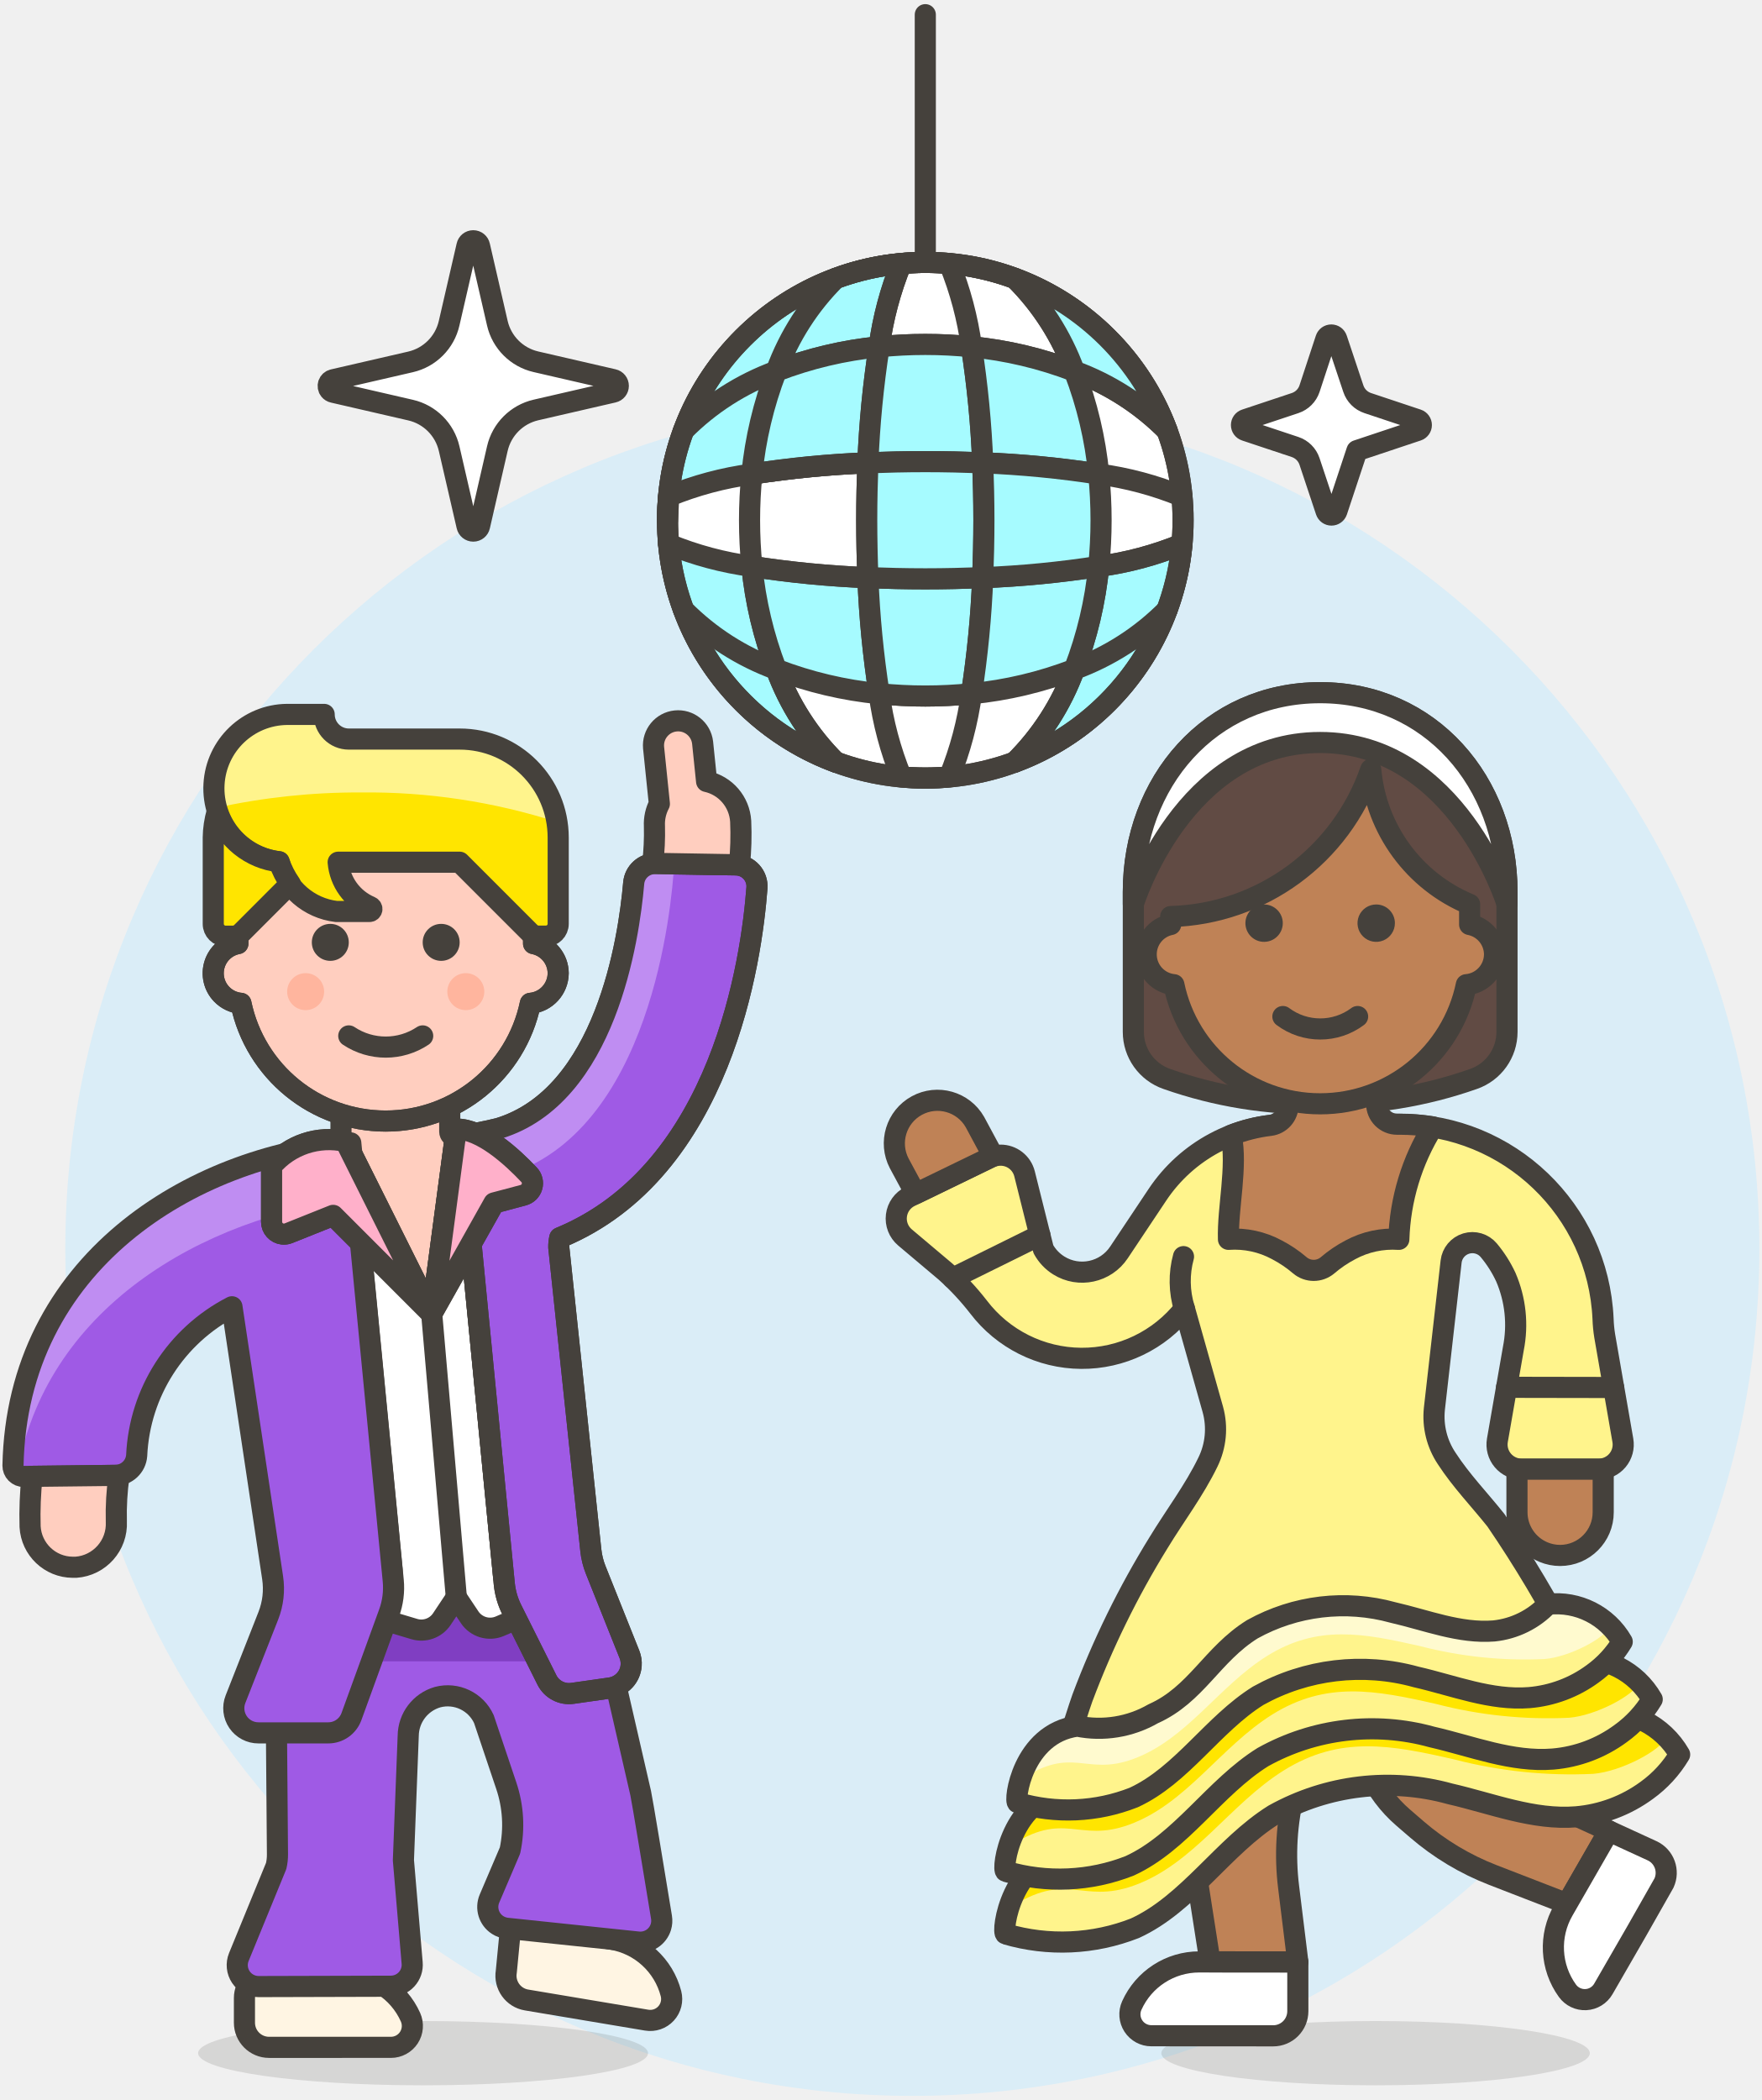
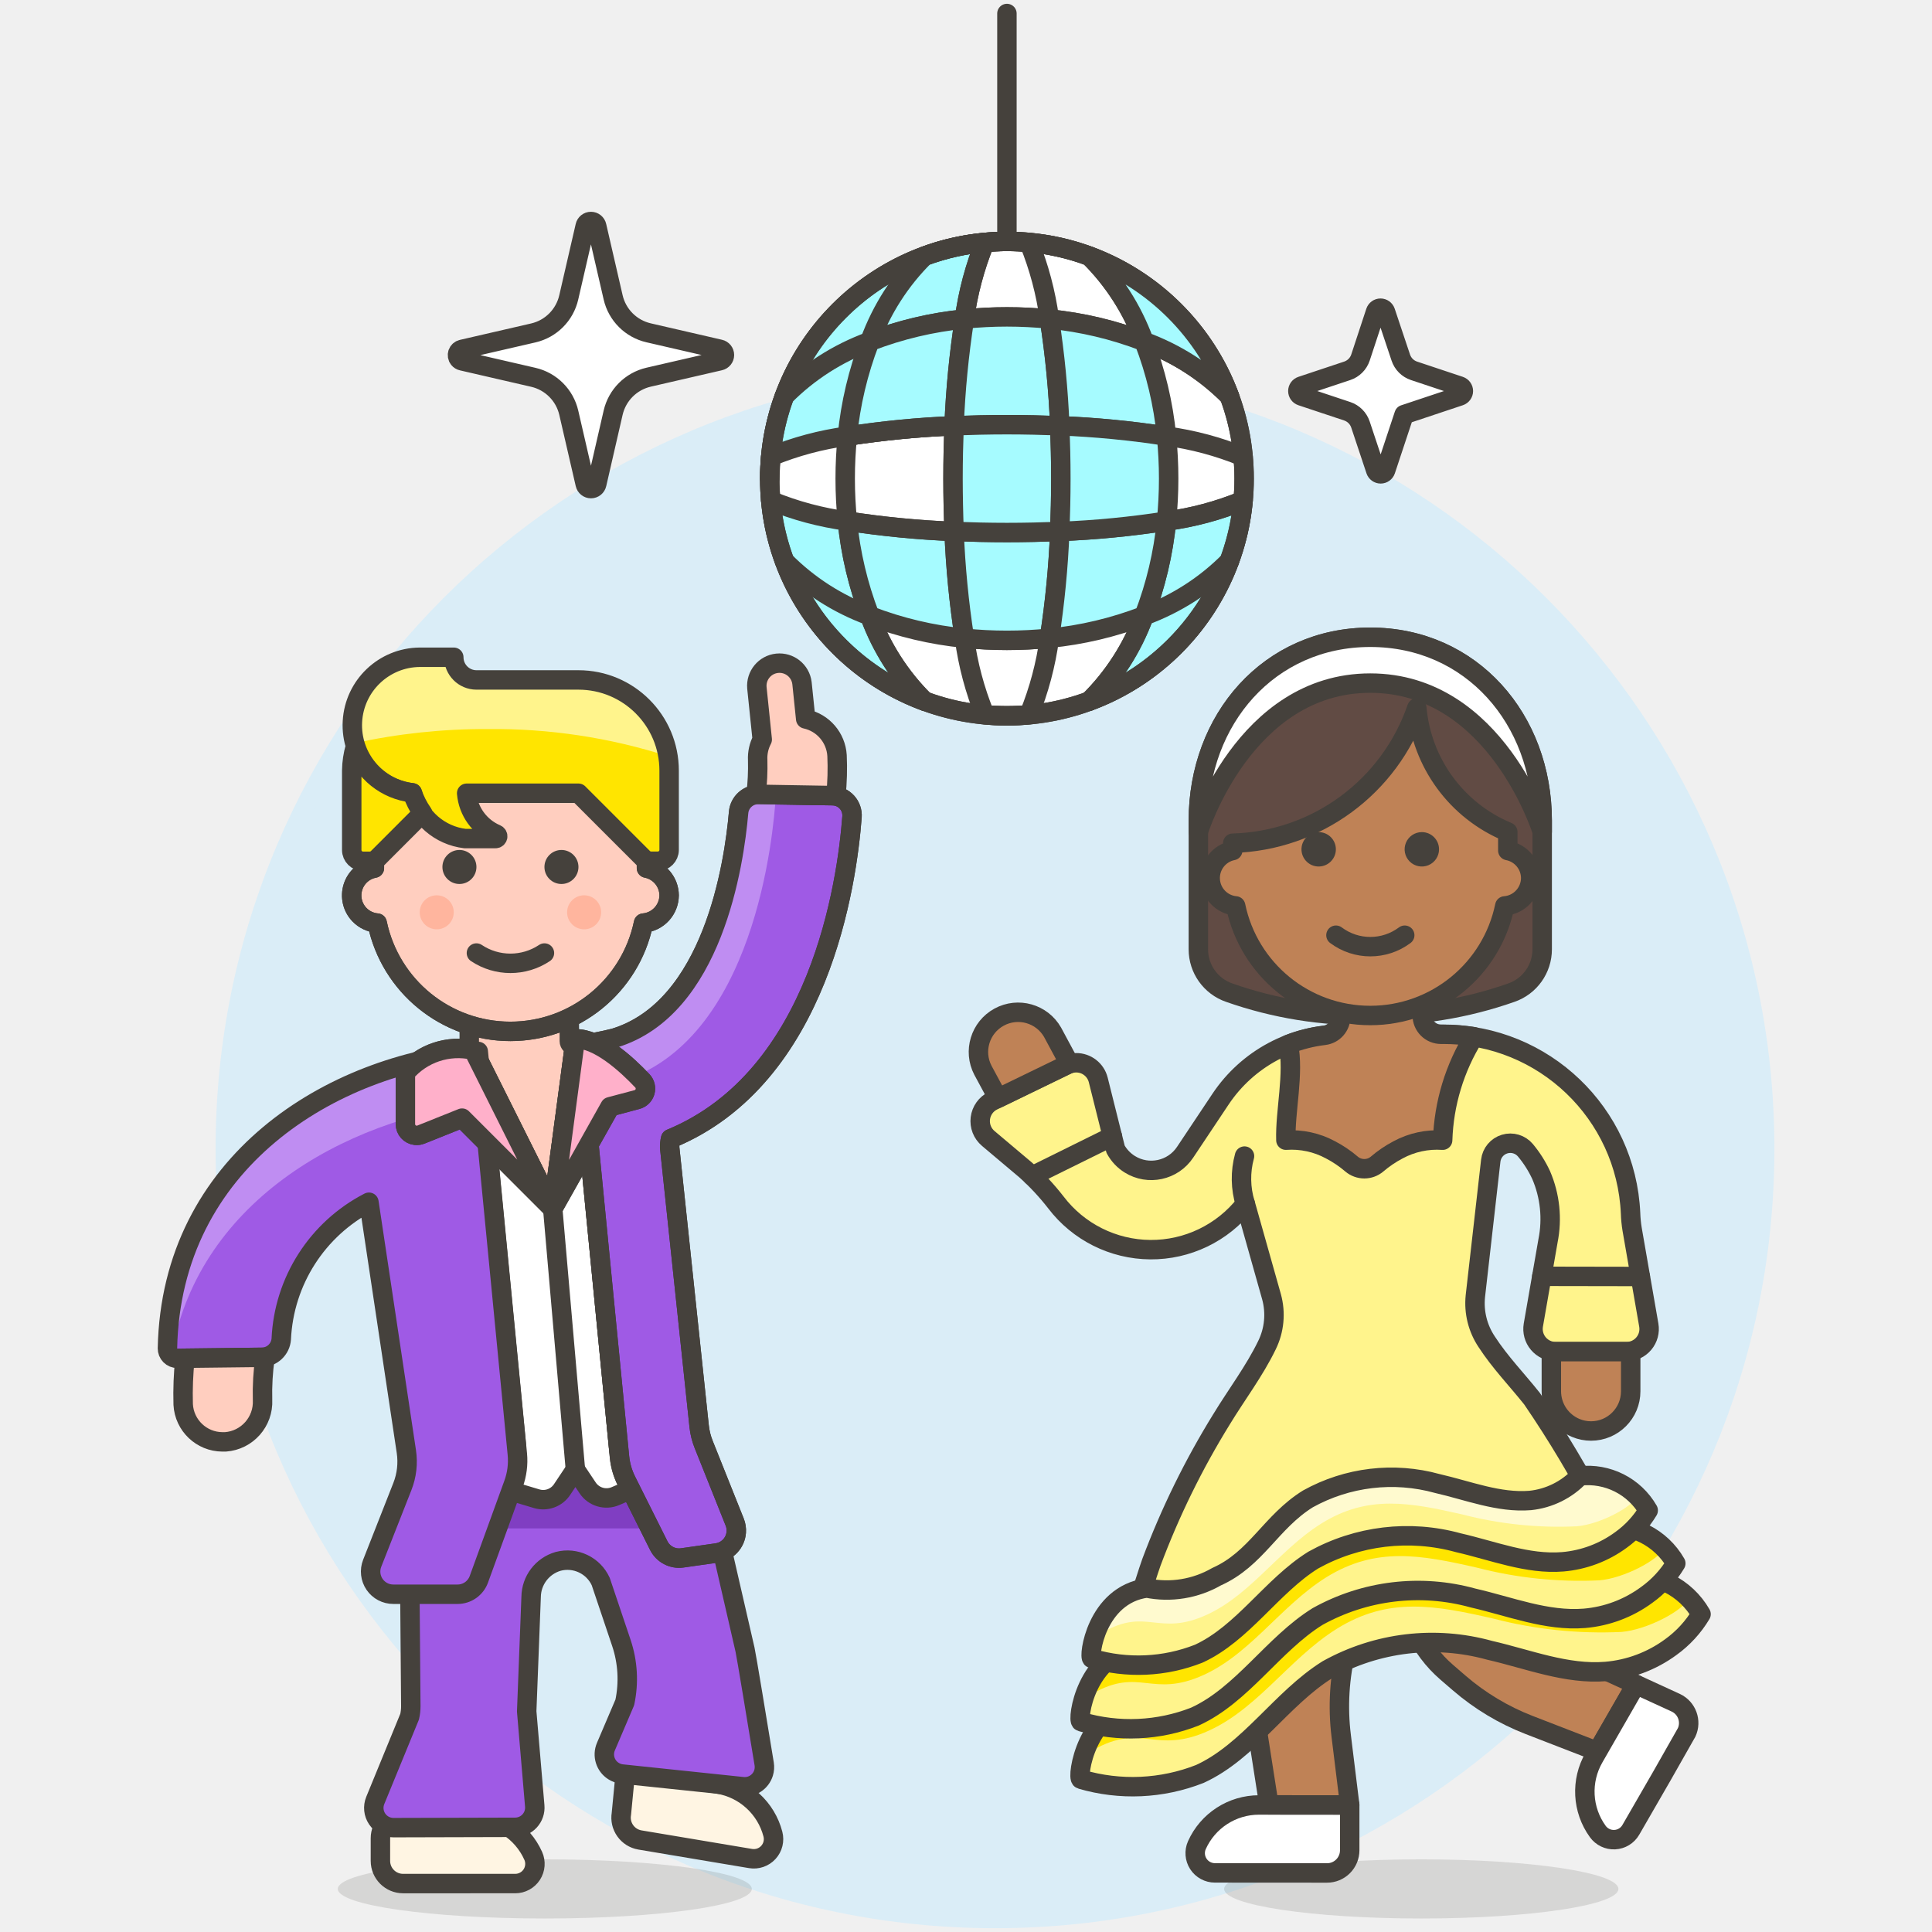
- <svg xmlns="http://www.w3.org/2000/svg" width="417" height="497" fill="none" viewBox="39 -1 417 497">
+ <svg xmlns="http://www.w3.org/2000/svg" width="497" height="497" fill="none" viewBox="-1 -1 497 497">
  <path fill="#daedf7" stroke="#daedf7" stroke-miterlimit="10" stroke-width="5" d="M254.96 492.525c109.352 0 198-88.648 198-198s-88.648-198-198-198-198 88.648-198 198 88.647 198 198 198Z" />
  <path fill="#fff" stroke="#45413c" stroke-linecap="round" stroke-linejoin="round" stroke-width="5" d="M156.727 105.168a12.19 12.19 0 0 1 9.123-9.138l18.315-4.222a1.52 1.52 0 0 0 1.197-1.485 1.52 1.52 0 0 0-1.197-1.485l-18.315-4.223a12.17 12.17 0 0 1-9.123-9.123l-4.222-18.315a1.519 1.519 0 0 0-2.97 0l-4.223 18.315a12.17 12.17 0 0 1-9.118 9.153l-18.315 4.222a1.52 1.52 0 0 0-.86 2.44c.218.269.521.457.86.53l18.315 4.223a12.17 12.17 0 0 1 9.123 9.123l4.227 18.315a1.52 1.52 0 0 0 2.97 0zm203.475.48 14.325-4.777a1.35 1.35 0 0 0 .92-1.277 1.35 1.35 0 0 0-.92-1.277l-11.776-3.925a5.37 5.37 0 0 1-3.4-3.401L355.41 79.2a1.35 1.35 0 0 0-1.277-.92 1.35 1.35 0 0 0-1.277.92l-3.881 11.79a5.39 5.39 0 0 1-3.406 3.402l-11.78 3.925a1.346 1.346 0 0 0 0 2.554l11.78 3.925a5.38 5.38 0 0 1 3.401 3.401l3.925 11.781a1.35 1.35 0 0 0 1.277.92 1.35 1.35 0 0 0 1.278-.92z" />
  <path stroke="#45413c" stroke-linecap="round" stroke-linejoin="round" stroke-width="5" d="M197.287 116.464a80 80 0 0 1 19.691-5.272m0 21.859a79.8 79.8 0 0 1-19.69-5.272" />
  <path fill="#a6fbff" d="M197.287 127.78a79.8 79.8 0 0 0 19.691 5.271 108 108 0 0 1 0-21.86 80 80 0 0 0-19.69 5.273 61 61 0 0 0 0 11.326" />
  <path stroke="#45413c" stroke-linecap="round" stroke-linejoin="round" stroke-width="5" d="M197.287 127.78a79.8 79.8 0 0 0 19.691 5.271 108 108 0 0 1 0-21.86 80 80 0 0 0-19.69 5.273v0a61 61 0 0 0 0 11.326" />
  <path fill="#fff" stroke="#45413c" stroke-linecap="round" stroke-linejoin="round" stroke-width="5" d="M258.029 183.14c33.7 0 61.018-27.319 61.018-61.019s-27.319-61.018-61.018-61.018-61.019 27.319-61.019 61.018 27.32 61.02 61.019 61.02" />
  <path fill="#a6fbff" stroke="#45413c" stroke-linecap="round" stroke-linejoin="round" stroke-width="5" d="M318.78 127.78a61.07 61.07 0 0 1-39.6 51.583v0a60 60 0 0 0 14.127-21.953 93.5 93.5 0 0 0 5.772-24.349 79.8 79.8 0 0 0 19.701-5.282" />
  <path fill="#a6fbff" d="M197.287 127.78a79.8 79.8 0 0 0 19.691 5.271 93.5 93.5 0 0 0 5.772 24.359 60 60 0 0 0 14.093 21.968 61.07 61.07 0 0 1-39.57-51.584" />
  <path stroke="#45413c" stroke-linecap="round" stroke-linejoin="round" stroke-width="5" d="M197.287 127.78a79.8 79.8 0 0 0 19.691 5.271 93.5 93.5 0 0 0 5.772 24.359 60 60 0 0 0 14.093 21.968v0a61.07 61.07 0 0 1-39.57-51.584" />
  <path fill="#a6fbff" d="M252.341 61.38a81 81 0 0 0-5.242 19.691 241 241 0 0 0-2.663 27.458 242 242 0 0 0-27.458 2.663 80 80 0 0 0-19.69 5.272l-.278 5.657a61.025 61.025 0 0 1 61.019-61.018" />
  <path stroke="#45413c" stroke-linecap="round" stroke-linejoin="round" stroke-width="5" d="M252.341 61.38a81 81 0 0 0-5.242 19.691 241 241 0 0 0-2.663 27.458 242 242 0 0 0-27.458 2.663 80 80 0 0 0-19.69 5.272l-.278 5.657a61.025 61.025 0 0 1 61.019-61.018" />
  <path stroke="#45413c" stroke-linecap="round" stroke-linejoin="round" stroke-width="5" d="M247.1 81.071a93.4 93.4 0 0 0-24.35 5.772 60.1 60.1 0 0 1 14.093-21.968 60 60 0 0 1 15.503-3.495h.03a58 58 0 0 1 11.315 0h.03a60 60 0 0 1 15.504 3.495 60 60 0 0 1 14.087 21.968 93.3 93.3 0 0 0-24.349-5.772 108 108 0 0 0-21.859 0zm21.858 82.101a81.6 81.6 0 0 1-5.242 19.69h-.03a58 58 0 0 1-11.315 0h-.03a81 81 0 0 1-5.242-19.69c7.268.739 14.592.739 21.86 0" />
  <path fill="#a6fbff" stroke="#45413c" stroke-linecap="round" stroke-linejoin="round" stroke-width="5" d="M247.1 81.071a241 241 0 0 0-2.664 27.458 242 242 0 0 0-27.458 2.663 93.5 93.5 0 0 1 5.772-24.35 93.4 93.4 0 0 1 24.349-5.77" />
  <path fill="#a6fbff" stroke="#45413c" stroke-linecap="round" stroke-linejoin="round" stroke-width="5" d="M271.621 108.529c-4.385-.164-8.91-.277-13.592-.277s-9.207.113-13.593.277a241 241 0 0 1 2.663-27.458 108 108 0 0 1 21.86 0 242 242 0 0 1 2.662 27.458" />
  <path fill="#a6fbff" stroke="#45413c" stroke-linecap="round" stroke-linejoin="round" stroke-width="5" d="M299.079 111.192a242 242 0 0 0-27.458-2.663 242 242 0 0 0-2.663-27.458 93.3 93.3 0 0 1 24.35 5.772 93.5 93.5 0 0 1 5.771 24.349m-51.979 51.98a93.4 93.4 0 0 1-24.35-5.762 93.5 93.5 0 0 1-5.767-24.349 241 241 0 0 0 27.458 2.663 241 241 0 0 0 2.658 27.448" />
  <path fill="#a6fbff" stroke="#45413c" stroke-linecap="round" stroke-linejoin="round" stroke-width="5" d="M271.621 135.714a242 242 0 0 1-2.663 27.458c-7.267.739-14.591.739-21.859 0a241 241 0 0 1-2.663-27.458c4.386.164 8.91.277 13.593.277s9.207-.114 13.592-.277" />
  <path fill="#a6fbff" stroke="#45413c" stroke-linecap="round" stroke-linejoin="round" stroke-width="5" d="M299.079 133.051a93.5 93.5 0 0 1-5.772 24.359 93.3 93.3 0 0 1-24.349 5.772 242 242 0 0 0 2.663-27.458 241 241 0 0 0 27.458-2.673" />
  <path stroke="#45413c" stroke-linecap="round" stroke-linejoin="round" stroke-width="5" d="M244.159 122.121c0 4.658.114 9.207.277 13.593a241 241 0 0 1-27.458-2.663 108 108 0 0 1 0-21.86 242 242 0 0 1 27.458-2.662 365 365 0 0 0-.277 13.592" />
  <path fill="#a6fbff" stroke="#45413c" stroke-linecap="round" stroke-linejoin="round" stroke-width="5" d="M271.899 122.121c0 4.658-.114 9.207-.278 13.593-4.385.163-8.91.277-13.592.277s-9.207-.114-13.593-.277a365 365 0 0 1-.277-13.593c0-4.658.114-9.207.277-13.592 4.386-.164 8.91-.277 13.593-.277s9.207.113 13.592.277c.164 4.385.278 8.934.278 13.592" />
  <path fill="#a6fbff" stroke="#45413c" stroke-linecap="round" stroke-linejoin="round" stroke-width="5" d="M299.633 122.121c0 3.65-.185 7.299-.554 10.93a241 241 0 0 1-27.458 2.663c.164-4.386.278-8.935.278-13.593s-.114-9.207-.278-13.592a242 242 0 0 1 27.458 2.663c.37 3.631.554 7.28.554 10.93" />
  <path stroke="#45413c" stroke-linecap="round" stroke-linejoin="round" stroke-width="5" d="M258.029 61.103V2.475m0 180.665c33.7 0 61.018-27.319 61.018-61.019s-27.319-61.018-61.018-61.018-61.019 27.319-61.019 61.018 27.32 61.02 61.019 61.02" />
  <path stroke="#45413c" stroke-linecap="round" stroke-linejoin="round" stroke-width="5" d="M293.307 86.843a60.15 60.15 0 0 1 21.958 14.073m.01 42.396a60 60 0 0 1-21.968 14.098m-92.525-56.48a60 60 0 0 1 21.968-14.087m0 70.567a60 60 0 0 1-21.963-14.088m98.292-32.13a79.8 79.8 0 0 1 19.701 5.282m0 11.306a79.8 79.8 0 0 1-19.691 5.271m-62.251 46.317a60 60 0 0 1-14.088-21.958" />
  <path stroke="#45413c" stroke-linecap="round" stroke-linejoin="round" stroke-width="5" d="M293.307 157.41a60 60 0 0 1-14.087 21.968M263.716 61.38a81.6 81.6 0 0 1 5.242 19.691m-21.858 0a81 81 0 0 1 5.241-19.691" />
  <path fill="#a6fbff" d="M279.215 64.88a61.22 61.22 0 0 1 36.05 36.036 60.15 60.15 0 0 0-21.958-14.073 60 60 0 0 0-14.087-21.968" />
  <path stroke="#45413c" stroke-linecap="round" stroke-linejoin="round" stroke-width="5" d="M279.215 64.88a61.22 61.22 0 0 1 36.05 36.036 60.15 60.15 0 0 0-21.958-14.073 60 60 0 0 0-14.087-21.968" />
  <path fill="#45413c" d="M139.145 492.525c29.407 0 53.247-3.406 53.247-7.608s-23.84-7.608-53.247-7.608c-29.408 0-53.248 3.406-53.248 7.608s23.84 7.608 53.247 7.608" opacity=".15" />
  <path fill="#fff5e3" stroke="#45413c" stroke-linecap="round" stroke-linejoin="round" stroke-width="5" d="M158.846 465.612a5.83 5.83 0 0 0 4.786 6.717l28.443 4.772a5.07 5.07 0 0 0 5.752-6.277 17.5 17.5 0 0 0-14.043-12.87l-23.81-3.994zm-27.31 17.928a5.068 5.068 0 0 0 4.634-7.137 17.5 17.5 0 0 0-15.98-10.356h-17.497a5.83 5.83 0 0 0-5.831 5.832v5.83a5.83 5.83 0 0 0 5.83 5.832z" />
  <path fill="#9f5ae5" d="M180.002 377.037h-75.82l.496 60.84a11.8 11.8 0 0 1-.302 2.727l-8.841 21.558a5.073 5.073 0 0 0 4.707 6.994l31.28-.084a5.07 5.07 0 0 0 3.727-1.643 5.06 5.06 0 0 0 1.312-3.857l-2.07-24.324 1.139-29.442a9.63 9.63 0 0 1 6.96-9.153 9.41 9.41 0 0 1 10.954 5.212l5.292 15.731a29.1 29.1 0 0 1 .89 15.345l-4.86 11.385a5.076 5.076 0 0 0 1.924 6.253c.667.43 1.425.697 2.214.781l31.041 3.257a5.073 5.073 0 0 0 5.54-5.865c-1.634-9.95-4.58-27.869-4.926-29.369l-10.662-46.371z" />
  <path fill="#803ec2" d="m104.306 392.174-.123-15.137h75.819l3.485 15.137z" />
  <path stroke="#45413c" stroke-linecap="round" stroke-linejoin="round" stroke-width="5" d="M180.002 377.037h-75.82l.496 60.84a11.8 11.8 0 0 1-.302 2.727l-8.841 21.558a5.073 5.073 0 0 0 4.707 6.994l31.28-.084a5.07 5.07 0 0 0 3.727-1.643 5.06 5.06 0 0 0 1.312-3.857l-2.07-24.324 1.139-29.442a9.63 9.63 0 0 1 6.96-9.153 9.41 9.41 0 0 1 10.954 5.212l5.292 15.731a29.1 29.1 0 0 1 .89 15.345l-4.86 11.385a5.076 5.076 0 0 0 1.924 6.253c.667.43 1.425.697 2.214.781l31.046 3.257a5.07 5.07 0 0 0 5.379-3.556 5.1 5.1 0 0 0 .155-2.304c-1.638-10.014-4.593-27.923-4.925-29.374l-10.662-46.371z" />
  <path fill="#fff" stroke="#45413c" stroke-linecap="round" stroke-linejoin="round" stroke-width="5" d="m122.003 269.775 9.816 100.861a5.835 5.835 0 0 1-5.807 6.4h-13.984l25.028 7.505a5.83 5.83 0 0 0 6.529-2.351l3.435-5.153 3.143 4.707a5.83 5.83 0 0 0 7.148 2.129l15.939-6.836h-9.276a5.834 5.834 0 0 1-5.802-5.267l-10.167-103.975a119 119 0 0 1-17.553 1.341h-.267c-2.74.006-5.475.22-8.182.639" />
  <path fill="#ffcebf" stroke="#45413c" stroke-linecap="round" stroke-linejoin="round" stroke-width="5" d="m141.189 309.964 5.598-41.99a1.16 1.16 0 0 1-1.227-.67 1.2 1.2 0 0 1-.104-.484v-17.325h-25.74v19.389a13 13 0 0 1 1.084.243z" />
  <path fill="#9f5ae5" stroke="#45413c" stroke-linecap="round" stroke-linejoin="round" stroke-width="5" d="M157.054 266.048a85 85 0 0 1-9.049 1.747l10.36 106.01a17.5 17.5 0 0 0 1.763 6.122l8.335 16.672a5.84 5.84 0 0 0 6.044 3.163l8.91-1.272a5.83 5.83 0 0 0 4.985-5.34 5.8 5.8 0 0 0-.396-2.58l-8-20.023a17.4 17.4 0 0 1-1.153-4.658l-7.583-71.67a9.3 9.3 0 0 1 .238-2.278c38.456-15.84 45.41-66.072 46.668-82.808a5.07 5.07 0 0 0-1.317-3.792 5.08 5.08 0 0 0-3.658-1.653l-19.072-.307a5.066 5.066 0 0 0-5.128 4.633c-1.144 13.251-6.633 50.317-31.947 58.034" />
  <path fill="#bf8df2" d="M158.33 277.294c-2.994.693-6.038 1.337-9.211 1.812l-1.114-11.311a85 85 0 0 0 9.044-1.752c25.314-7.717 30.804-44.803 31.957-58.044a5.07 5.07 0 0 1 5.128-4.633l4.455.074c-.589 10.138-5.41 63.637-40.258 73.854" />
  <path stroke="#45413c" stroke-linecap="round" stroke-linejoin="round" stroke-width="5" d="M157.054 266.048a85 85 0 0 1-9.049 1.747l10.36 106.01a17.5 17.5 0 0 0 1.763 6.122l8.335 16.672a5.84 5.84 0 0 0 6.044 3.163l8.91-1.272a5.83 5.83 0 0 0 4.985-5.34 5.8 5.8 0 0 0-.396-2.58l-8-20.023a17.4 17.4 0 0 1-1.153-4.658l-7.583-71.67a9.3 9.3 0 0 1 .238-2.278c38.456-15.84 45.41-66.072 46.668-82.808a5.07 5.07 0 0 0-1.317-3.792 5.08 5.08 0 0 0-3.658-1.653l-19.072-.307a5.066 5.066 0 0 0-5.128 4.633c-1.144 13.251-6.633 50.317-31.947 58.034" />
  <path fill="#9f5ae5" d="M42.075 345.837a2.534 2.534 0 0 0 2.564 2.589l21.706-.258a5.084 5.084 0 0 0 5.01-4.722 41.73 41.73 0 0 1 22.551-35.175l9.628 64.132a17.47 17.47 0 0 1-1.02 8.99l-7.771 19.755a5.832 5.832 0 0 0 5.445 7.965h16.518a5.83 5.83 0 0 0 5.48-3.842l8.91-24.512a17.5 17.5 0 0 0 .99-7.668l-10.054-103.603c-37.882 3.208-78.967 28.418-79.957 76.349" />
  <path fill="#bf8df2" d="M42.956 348.445a.9.9 0 0 1-.647-.262.9.9 0 0 1-.269-.643c.035-49.055 41.65-74.795 79.963-78.052l1.252 13.157c-36.358 4.386-74.012 26.156-80.299 65.8" />
  <path stroke="#45413c" stroke-linecap="round" stroke-linejoin="round" stroke-width="5" d="M42.075 345.837a2.534 2.534 0 0 0 2.564 2.589l21.716-.263a5.07 5.07 0 0 0 5-4.707 41.73 41.73 0 0 1 22.552-35.185l9.627 64.132a17.47 17.47 0 0 1-1.02 8.99l-7.771 19.755a5.832 5.832 0 0 0 5.445 7.965h16.518a5.83 5.83 0 0 0 5.48-3.842l8.91-24.512a17.5 17.5 0 0 0 .99-7.668l-10.054-103.603c-37.882 3.208-78.967 28.418-79.957 76.349" />
  <path fill="#87898c" stroke="#45413c" stroke-linecap="round" stroke-linejoin="round" stroke-width="5" d="m141.189 309.964 9.33-16.563 5.446-9.682 6.93-1.866a2.92 2.92 0 0 0 1.356-4.831c-4.064-4.292-11.281-10.89-17.226-10.796l-.233 1.747zm-37.907-34.992v13.187a2.92 2.92 0 0 0 2.604 2.9c.474.051.953-.015 1.395-.192l10.578-4.232 23.33 23.329-18.954-37.966-1.46-2.857a17.86 17.86 0 0 0-17.493 5.831" />
  <path fill="#ffb0ca" stroke="#45413c" stroke-linecap="round" stroke-linejoin="round" stroke-width="5" d="m141.189 309.964 14.736-26.265 6.93-1.836a2.91 2.91 0 0 0 2.064-2.02 2.91 2.91 0 0 0-.688-2.806c-4.059-4.307-11.266-10.89-17.226-10.811zm0 0-20.409-40.823a17.86 17.86 0 0 0-17.493 5.832v13.186a2.914 2.914 0 0 0 2.604 2.9c.474.051.953-.015 1.395-.192l10.578-4.232z" />
  <path stroke="#45413c" stroke-linecap="round" stroke-linejoin="round" stroke-width="5" d="m141.189 309.964 5.831 67.073" />
  <path fill="#ffcebf" stroke="#45413c" stroke-linecap="round" stroke-linejoin="round" stroke-width="5" d="M193.911 194.535a10.2 10.2 0 0 1 1.169-5.292l-1.372-13.305a5.833 5.833 0 0 1 11.603-1.198l.95 9.207a10.27 10.27 0 0 1 8.064 9.405 70 70 0 0 1-.292 10.32l-20.533-.35c.348-2.916.486-5.852.411-8.787M46.124 360.296a10.16 10.16 0 0 0 10.093 9.622h.757a10.307 10.307 0 0 0 9.564-10.79c-.096-3.667.12-7.335.643-10.965l-20.592.238a88 88 0 0 0-.465 11.895m125.007-130.977a7.19 7.19 0 0 0-5.83-7v-4.668a34.995 34.995 0 0 0-59.593-24.476 35 35 0 0 0-10.396 24.476v4.668a7.141 7.141 0 0 0-3.827 11.995 7.15 7.15 0 0 0 4.545 2.148 34.995 34.995 0 0 0 34.256 27.857 34.994 34.994 0 0 0 34.257-27.857 7.22 7.22 0 0 0 6.588-7.143" />
  <path stroke="#45413c" stroke-linecap="round" stroke-linejoin="round" stroke-width="5" d="M171.131 229.319a7.19 7.19 0 0 0-5.83-7v-4.668a34.995 34.995 0 0 0-59.593-24.476 35 35 0 0 0-10.396 24.476v4.668a7.141 7.141 0 0 0-3.827 11.995 7.15 7.15 0 0 0 4.545 2.148 34.995 34.995 0 0 0 34.256 27.857 34.994 34.994 0 0 0 34.257-27.857 7.22 7.22 0 0 0 6.588-7.143" />
  <path fill="#45413c" d="M117.186 226.403a4.376 4.376 0 1 0 0-8.752 4.376 4.376 0 0 0 0 8.752m26.245 0a4.376 4.376 0 1 0 0-8.752 4.376 4.376 0 0 0 0 8.752" />
  <path fill="#ffb59e" d="M111.35 238.065a4.376 4.376 0 1 0 0-8.752 4.376 4.376 0 0 0 0 8.752m37.912 0a4.376 4.376 0 1 0 0-8.752 4.376 4.376 0 0 0 0 8.752" />
  <path stroke="#45413c" stroke-linecap="round" stroke-linejoin="round" stroke-width="5" d="M121.557 244.164a15.77 15.77 0 0 0 17.498 0" />
  <path fill="#ffe500" d="M171.131 197.238a23.327 23.327 0 0 0-23.329-23.325h-26.235a5.836 5.836 0 0 1-5.831-5.836h-8.757a17.498 17.498 0 0 0-1.915 34.873 16 16 0 0 0 13.578 11.771h7.81a.583.583 0 0 0 .228-1.119 12.6 12.6 0 0 1-7.633-10.543h28.755l16.642 16.642c.549.544 1.29.85 2.064.851h1.708a2.916 2.916 0 0 0 2.915-2.915z" />
  <path fill="#fff48c" d="M124.473 186.546a146.5 146.5 0 0 1 46.366 6.999 23.33 23.33 0 0 0-23.037-19.632h-26.235a5.836 5.836 0 0 1-5.831-5.836h-8.757a17.502 17.502 0 0 0-16.88 22.117 157.5 157.5 0 0 1 34.374-3.648" />
  <path stroke="#45413c" stroke-linecap="round" stroke-linejoin="round" stroke-width="5" d="M171.131 197.238a23.327 23.327 0 0 0-23.329-23.325h-26.235a5.836 5.836 0 0 1-5.831-5.836h-8.757a17.498 17.498 0 0 0-1.915 34.873 16 16 0 0 0 13.578 11.771h7.81a.583.583 0 0 0 .228-1.119 12.6 12.6 0 0 1-7.633-10.543h28.755l16.642 16.642c.549.544 1.29.85 2.064.851h1.708a2.916 2.916 0 0 0 2.915-2.915z" />
  <path fill="#ffe500" stroke="#45413c" stroke-linecap="round" stroke-linejoin="round" stroke-width="5" d="m107.712 208.167-11.543 11.549a2.93 2.93 0 0 1-2.06.851h-1.712a2.917 2.917 0 0 1-2.916-2.915v-20.414c.03-2.061.334-4.109.906-6.089a17.52 17.52 0 0 0 14.677 11.801 20.8 20.8 0 0 0 2.648 5.217" />
  <path fill="#614b44" stroke="#45413c" stroke-linecap="round" stroke-linejoin="round" stroke-width="5" d="M351.495 162.934c-26.062 0-44.224 21.112-44.224 47.174v33.1a11.8 11.8 0 0 0 7.95 11.153 104 104 0 0 0 36.274 5.87 104 104 0 0 0 36.278-5.87 11.8 11.8 0 0 0 7.95-11.153v-33.1c0-26.062-18.162-47.174-44.228-47.174" />
  <path fill="#fff" stroke="#45413c" stroke-linecap="round" stroke-linejoin="round" stroke-width="5" d="M395.723 210.108v2.831s-11.791-38.214-44.228-38.214c-32.438 0-44.224 38.214-44.224 38.214v-2.831c0-26.062 18.162-47.174 44.224-47.174s44.228 21.112 44.228 47.174" />
  <path fill="#45413c" d="M364.617 492.525c28.008 0 50.713-3.406 50.713-7.608s-22.705-7.608-50.713-7.608-50.713 3.406-50.713 7.608 22.705 7.608 50.713 7.608" opacity=".15" />
  <path fill="#bf8256" d="m346.208 463.32-2.183-17.73a61.7 61.7 0 0 1 1.371-22.553l4.505-18.008H325.25l-2.97 19.8a61.7 61.7 0 0 0 .054 18.671l3.094 19.8zm73.646-30.997-17.488-8.039a61.8 61.8 0 0 1-16.335-10.944 8.27 8.27 0 0 1-2.624-6.044v-2.267h-23.314a31.9 31.9 0 0 0 11.053 24.136l3.208 2.767a61.7 61.7 0 0 0 18.033 10.826l17.542 6.791z" />
  <path stroke="#45413c" stroke-linecap="round" stroke-linejoin="round" stroke-width="5" d="m419.854 432.323-17.488-8.039a61.8 61.8 0 0 1-16.335-10.944v0a8.27 8.27 0 0 1-2.624-6.044v-2.267h-23.314a31.9 31.9 0 0 0 11.053 24.136l3.208 2.767a61.7 61.7 0 0 0 18.033 10.826l17.542 6.791z" />
  <path fill="#fff" stroke="#45413c" stroke-linecap="round" stroke-linejoin="round" stroke-width="5" d="M432.878 444.659a5.76 5.76 0 0 0-2.787-7.633l-10.237-4.703-10.816 18.81a17.5 17.5 0 0 0 .99 19.018 5.07 5.07 0 0 0 4.368 2.093 5.06 5.06 0 0 0 4.131-2.529l7.92-13.73zm-121.35 36.135a5.07 5.07 0 0 1-4.628-7.143 17.5 17.5 0 0 1 15.979-10.331h23.329v11.662a5.84 5.84 0 0 1-1.71 4.125 5.83 5.83 0 0 1-4.126 1.706z" />
  <path stroke="#45413c" stroke-linecap="round" stroke-linejoin="round" stroke-width="5" d="m346.208 463.32-2.183-17.73a61.7 61.7 0 0 1 1.371-22.553l4.505-18.008H325.25l-2.97 19.8a61.7 61.7 0 0 0 .054 18.671l3.094 19.8z" />
  <path fill="#ff6242" d="M381.462 344.193a17.82 17.82 0 0 1-2.93-11.766l3.96-34.848a5.068 5.068 0 0 1 8.91-2.688 29 29 0 0 1 4.049 6.38 28.6 28.6 0 0 1 1.772 16.905l-3.777 21.7a5.837 5.837 0 0 0 5.747 6.832h18.21a5.826 5.826 0 0 0 5.743-6.831l-4.292-24.68a32 32 0 0 1-.396-4.075 48.17 48.17 0 0 0-48.07-46.035h-26.234a37.44 37.44 0 0 0-31.185 16.677l-9.108 13.657a10.46 10.46 0 0 1-14.24 3.072 10.46 10.46 0 0 1-3.645-3.864l-4.455-17.82a5.835 5.835 0 0 0-5.703-4.418 5.8 5.8 0 0 0-2.504.587l-18.884 9.172a5.835 5.835 0 0 0-1.218 9.702l9.633 8.118a63.5 63.5 0 0 1 7.786 8.356 30.8 30.8 0 0 0 48.728.376l6.732 23.869a17.63 17.63 0 0 1-1.173 12.479c-3.217 6.647-7.85 12.746-11.677 19.047a210 210 0 0 0-18.038 36.784c-.99 2.643-10.489 32.234-8.756 32.62a42.94 42.94 0 0 0 26.101-1.094c10.89-4.663 17.87-15.503 28.086-21.468a50.15 50.15 0 0 1 35.59-3.96c8.48 1.812 16.875 5.01 25.518 4.356a29.2 29.2 0 0 0 14.27-5.014 15.4 15.4 0 0 0 5.292-5.604 58.8 58.8 0 0 1-10.454-12.142 280 280 0 0 0-17.75-29.78c-3.877-4.87-8.233-9.36-11.638-14.602" />
  <path fill="#fff48c" d="M381.462 344.193a17.82 17.82 0 0 1-2.93-11.766l3.96-34.848a5.068 5.068 0 0 1 8.91-2.688 29 29 0 0 1 4.049 6.38 28.6 28.6 0 0 1 1.772 16.905l-3.777 21.7a5.837 5.837 0 0 0 5.747 6.832h18.21a5.826 5.826 0 0 0 5.743-6.831l-4.292-24.68a32 32 0 0 1-.396-4.075 48.17 48.17 0 0 0-48.07-46.035h-26.234a37.44 37.44 0 0 0-31.185 16.677l-9.108 13.657a10.46 10.46 0 0 1-14.24 3.072 10.46 10.46 0 0 1-3.645-3.864l-4.455-17.82a5.835 5.835 0 0 0-5.703-4.418 5.8 5.8 0 0 0-2.504.587l-18.884 9.172a5.835 5.835 0 0 0-1.218 9.702l9.633 8.118a63.5 63.5 0 0 1 7.786 8.356 30.8 30.8 0 0 0 48.728.376l6.732 23.869a17.63 17.63 0 0 1-1.173 12.479c-3.217 6.647-7.85 12.746-11.677 19.047a210 210 0 0 0-18.038 36.784c-.99 2.643-10.489 32.234-8.756 32.62a42.94 42.94 0 0 0 26.101-1.094c10.89-4.663 17.87-15.503 28.086-21.468a50.15 50.15 0 0 1 35.59-3.96c8.48 1.812 16.875 5.01 25.518 4.356a29.2 29.2 0 0 0 14.27-5.014 15.4 15.4 0 0 0 5.292-5.604 58.8 58.8 0 0 1-10.454-12.142 280 280 0 0 0-17.75-29.78c-3.877-4.87-8.233-9.36-11.638-14.602" />
  <path stroke="#45413c" stroke-linecap="round" stroke-linejoin="round" stroke-width="5" d="M381.462 344.193a17.82 17.82 0 0 1-2.93-11.766l3.96-34.848a5.068 5.068 0 0 1 8.91-2.688 29 29 0 0 1 4.049 6.38 28.6 28.6 0 0 1 1.772 16.905l-3.777 21.7a5.837 5.837 0 0 0 5.747 6.832h18.21a5.826 5.826 0 0 0 5.743-6.831l-4.292-24.68a32 32 0 0 1-.396-4.075 48.17 48.17 0 0 0-48.07-46.035h-26.234a37.44 37.44 0 0 0-31.185 16.677l-9.108 13.657a10.46 10.46 0 0 1-14.24 3.072 10.46 10.46 0 0 1-3.645-3.864l-4.455-17.82a5.835 5.835 0 0 0-5.703-4.418 5.8 5.8 0 0 0-2.504.587l-18.884 9.172a5.835 5.835 0 0 0-1.218 9.702l9.633 8.118a63.5 63.5 0 0 1 7.786 8.356 30.8 30.8 0 0 0 48.728.376l6.732 23.869a17.63 17.63 0 0 1-1.173 12.479c-3.217 6.647-7.85 12.746-11.677 19.047a210 210 0 0 0-18.038 36.784c-.99 2.643-10.489 32.234-8.756 32.62a42.94 42.94 0 0 0 26.101-1.094c10.89-4.663 17.87-15.503 28.086-21.468a50.15 50.15 0 0 1 35.59-3.96c8.48 1.812 16.875 5.01 25.518 4.356a29.2 29.2 0 0 0 14.27-5.014 15.4 15.4 0 0 0 5.292-5.604 58.8 58.8 0 0 1-10.454-12.142 280 280 0 0 0-17.75-29.78c-3.877-4.87-8.233-9.36-11.638-14.602" />
  <path stroke="#45413c" stroke-linecap="round" stroke-linejoin="round" stroke-width="5" d="M319.35 308.697a21.9 21.9 0 0 1-.204-12.296" />
  <path fill="#bf8256" stroke="#45413c" stroke-linecap="round" stroke-linejoin="round" stroke-width="5" d="M269.775 264.553a10.208 10.208 0 0 0-17.919 9.776l3.876 7.187 18.374-8.91zm138.511 102.569a10.216 10.216 0 0 0 10.207-10.227v-10.187h-20.414v10.187a10.22 10.22 0 0 0 6.298 9.445c1.239.515 2.567.78 3.909.782" />
  <path stroke="#45413c" stroke-linecap="round" stroke-linejoin="round" stroke-width="5" d="m264.523 301.505 20.637-10.197m110.459 36.021 25.344.044" />
  <path fill="#bf8256" stroke="#45413c" stroke-linecap="round" stroke-linejoin="round" stroke-width="5" d="M370.379 265.063h-.683a4.83 4.83 0 0 1-4.832-4.837v-27.774h-20.963v28.096a4.83 4.83 0 0 1-4.247 4.792 37.2 37.2 0 0 0-9.212 2.321c1.51 7.613-.88 17.177-.653 24.646a21 21 0 0 1 11.46 2.475 29 29 0 0 1 5.444 3.678 5.075 5.075 0 0 0 6.544 0 29 29 0 0 1 5.42-3.673 21 21 0 0 1 11.46-2.475 53.63 53.63 0 0 1 8.063-26.62 49 49 0 0 0-7.801-.63" />
  <path fill="#fff48c" d="M416.983 404.336a22.77 22.77 0 0 1-14.246 7.044c-9.019.722-17.78-2.842-26.621-4.861a49.33 49.33 0 0 0-37.125 4.42c-10.657 6.653-14.78 17.226-26.18 22.305a28.7 28.7 0 0 1-20.028 3.252c-14.539 1.955-16.83 19.958-15.697 20.22a47.2 47.2 0 0 0 30.561-1.37c12.732-5.827 20.92-19.395 32.883-26.86a55.35 55.35 0 0 1 41.68-4.95c9.9 2.268 19.755 6.268 29.878 5.446a32.9 32.9 0 0 0 16.696-6.252 28.4 28.4 0 0 0 7.806-8.494 20 20 0 0 0-19.607-9.9" />
  <path fill="#ffe500" d="M433.407 410.122c-1.173 3.119-10.751 8.158-17.285 8.688a110.2 110.2 0 0 1-32.834-3.401c-15.057-3.465-27.1-5.707-40.401 2.589-12.87 8.034-21.24 22.092-35.418 27.225-12.637 4.579-15.84-3.787-29.75 5.51a18.81 18.81 0 0 1 15.054-14.237 28.7 28.7 0 0 0 20.027-3.252c11.385-5.079 15.524-15.652 26.18-22.305a49.33 49.33 0 0 1 37.126-4.42c8.84 2.02 17.602 5.583 26.621 4.86a22.77 22.77 0 0 0 14.246-7.043 19.8 19.8 0 0 1 16.434 5.786" />
  <path stroke="#45413c" stroke-linecap="round" stroke-linejoin="round" stroke-width="5" d="M416.983 404.336a22.77 22.77 0 0 1-14.246 7.044c-9.019.722-17.78-2.842-26.621-4.861a49.33 49.33 0 0 0-37.125 4.42c-10.657 6.653-14.78 17.226-26.18 22.305a28.7 28.7 0 0 1-20.028 3.252c-14.539 1.955-16.83 19.958-15.697 20.22a47.2 47.2 0 0 0 30.561-1.37c12.732-5.827 20.92-19.395 32.883-26.86a55.35 55.35 0 0 1 41.68-4.95c9.9 2.268 19.755 6.268 29.878 5.446a32.9 32.9 0 0 0 16.696-6.252 28.4 28.4 0 0 0 7.806-8.494 20 20 0 0 0-19.607-9.9" />
  <path fill="#fff48c" d="M411.26 391.654a21.86 21.86 0 0 1-13.666 6.757c-8.648.693-17.053-2.728-25.532-4.663a47.32 47.32 0 0 0-35.64 4.237c-10.217 6.38-14.177 16.528-25.067 21.394a27.52 27.52 0 0 1-19.206 3.118c-13.95 1.876-16.122 19.147-15.058 19.4a45.25 45.25 0 0 0 29.314-1.317c12.212-5.589 20.067-18.597 31.541-25.74a53.1 53.1 0 0 1 39.977-4.762c9.518 2.178 18.948 6.014 28.655 5.232a31.5 31.5 0 0 0 16.023-6.02 27.2 27.2 0 0 0 7.495-8.117 19.18 19.18 0 0 0-18.835-9.52" />
  <path fill="#ffe500" d="M427.017 397.203c-1.129 2.995-10.311 7.826-16.583 8.33a105.6 105.6 0 0 1-31.492-3.261c-14.444-3.297-25.997-5.445-38.753 2.475-12.35 7.707-20.374 21.19-33.967 26.116-12.128 4.39-15.177-3.633-28.542 5.282a18.07 18.07 0 0 1 14.444-13.658 27.52 27.52 0 0 0 19.206-3.118c10.915-4.856 14.875-15.004 25.112-21.389a47.32 47.32 0 0 1 35.64-4.237c8.479 1.935 16.884 5.356 25.532 4.663a21.86 21.86 0 0 0 13.667-6.757 18.97 18.97 0 0 1 15.736 5.554" />
  <path stroke="#45413c" stroke-linecap="round" stroke-linejoin="round" stroke-width="5" d="M411.26 391.654a21.86 21.86 0 0 1-13.666 6.757c-8.648.693-17.053-2.728-25.532-4.663a47.32 47.32 0 0 0-35.64 4.237c-10.217 6.38-14.177 16.528-25.067 21.394a27.52 27.52 0 0 1-19.206 3.118c-13.95 1.876-16.122 19.147-15.058 19.4a45.25 45.25 0 0 0 29.314-1.317c12.212-5.589 20.067-18.597 31.541-25.74a53.1 53.1 0 0 1 39.977-4.762c9.518 2.178 18.948 6.014 28.655 5.232a31.5 31.5 0 0 0 16.023-6.02 27.2 27.2 0 0 0 7.495-8.117 19.18 19.18 0 0 0-18.835-9.52" />
  <path fill="#fff48c" d="M405.405 378.675a20.45 20.45 0 0 1-12.776 6.316c-8.088.649-15.949-2.549-23.879-4.36a44.24 44.24 0 0 0-33.308 3.96c-9.564 5.964-13.256 15.453-23.483 20.007a25.74 25.74 0 0 1-17.964 2.916c-13.043 1.752-15.077 17.904-14.082 18.141a42.38 42.38 0 0 0 27.413-1.232c11.42-5.227 18.765-17.394 29.497-24.092a49.64 49.64 0 0 1 37.382-4.455c8.91 2.035 17.726 5.623 26.8 4.89a29.5 29.5 0 0 0 14.988-5.627 25.6 25.6 0 0 0 7.004-7.594 17.93 17.93 0 0 0-17.592-8.87" />
  <path fill="#fffacf" d="M420.131 383.843c-1.054 2.797-9.642 7.316-15.508 7.791a98.8 98.8 0 0 1-29.448-3.05c-13.508-3.083-24.314-5.117-36.239 2.322-11.553 7.208-19.052 19.8-31.769 24.419-11.34 4.108-14.191-3.391-26.69 4.95a16.91 16.91 0 0 1 13.508-12.771 25.74 25.74 0 0 0 17.964-2.916c10.227-4.554 13.92-14.043 23.483-20.008a44.24 44.24 0 0 1 33.308-3.96c7.92 1.812 15.79 5.01 23.88 4.361 4.88-.5 9.418-2.738 12.785-6.306a17.74 17.74 0 0 1 14.726 5.168" />
  <path stroke="#45413c" stroke-linecap="round" stroke-linejoin="round" stroke-width="5" d="M405.405 378.675a20.45 20.45 0 0 1-12.776 6.316c-8.088.649-15.949-2.549-23.879-4.36a44.24 44.24 0 0 0-33.308 3.96c-9.564 5.964-13.256 15.453-23.483 20.007a25.74 25.74 0 0 1-17.964 2.916c-13.043 1.752-15.077 17.904-14.082 18.141a42.38 42.38 0 0 0 27.413-1.232c11.42-5.227 18.765-17.394 29.497-24.092a49.64 49.64 0 0 1 37.382-4.455c8.91 2.035 17.726 5.623 26.8 4.89a29.5 29.5 0 0 0 14.988-5.627 25.6 25.6 0 0 0 7.004-7.594 17.93 17.93 0 0 0-17.592-8.87" />
  <path fill="#bf8256" stroke="#45413c" stroke-linecap="round" stroke-linejoin="round" stroke-width="5" d="M392.773 224.849a7.25 7.25 0 0 1-6.673 7.197 35.348 35.348 0 0 1-69.23 0 7.21 7.21 0 0 1-6.544-6.797 7.206 7.206 0 0 1 5.79-7.449v-1.886a51.55 51.55 0 0 0 47.353-34.793 38.17 38.17 0 0 0 23.408 31.902v4.777a7.254 7.254 0 0 1 5.896 7.049" />
  <path fill="#bf8256" d="M332.333 233.694a4.42 4.42 0 1 0 0-8.84 4.42 4.42 0 0 0 0 8.84m38.327 0a4.42 4.42 0 1 0 .001-8.84 4.42 4.42 0 0 0 0 8.84" />
  <path stroke="#45413c" stroke-linecap="round" stroke-linejoin="round" stroke-width="5" d="M360.36 239.58a14.76 14.76 0 0 1-17.691 0" />
  <path fill="#45413c" d="M338.229 213.058a4.43 4.43 0 0 0-4.093 2.73 4.428 4.428 0 0 0 3.225 6.036 4.43 4.43 0 0 0 5.288-4.346 4.425 4.425 0 0 0-4.42-4.42m26.537 0a4.43 4.43 0 0 0-4.093 2.73 4.424 4.424 0 0 0 5.783 5.782 4.42 4.42 0 0 0 2.73-4.092 4.42 4.42 0 0 0-4.42-4.42" />
</svg>
